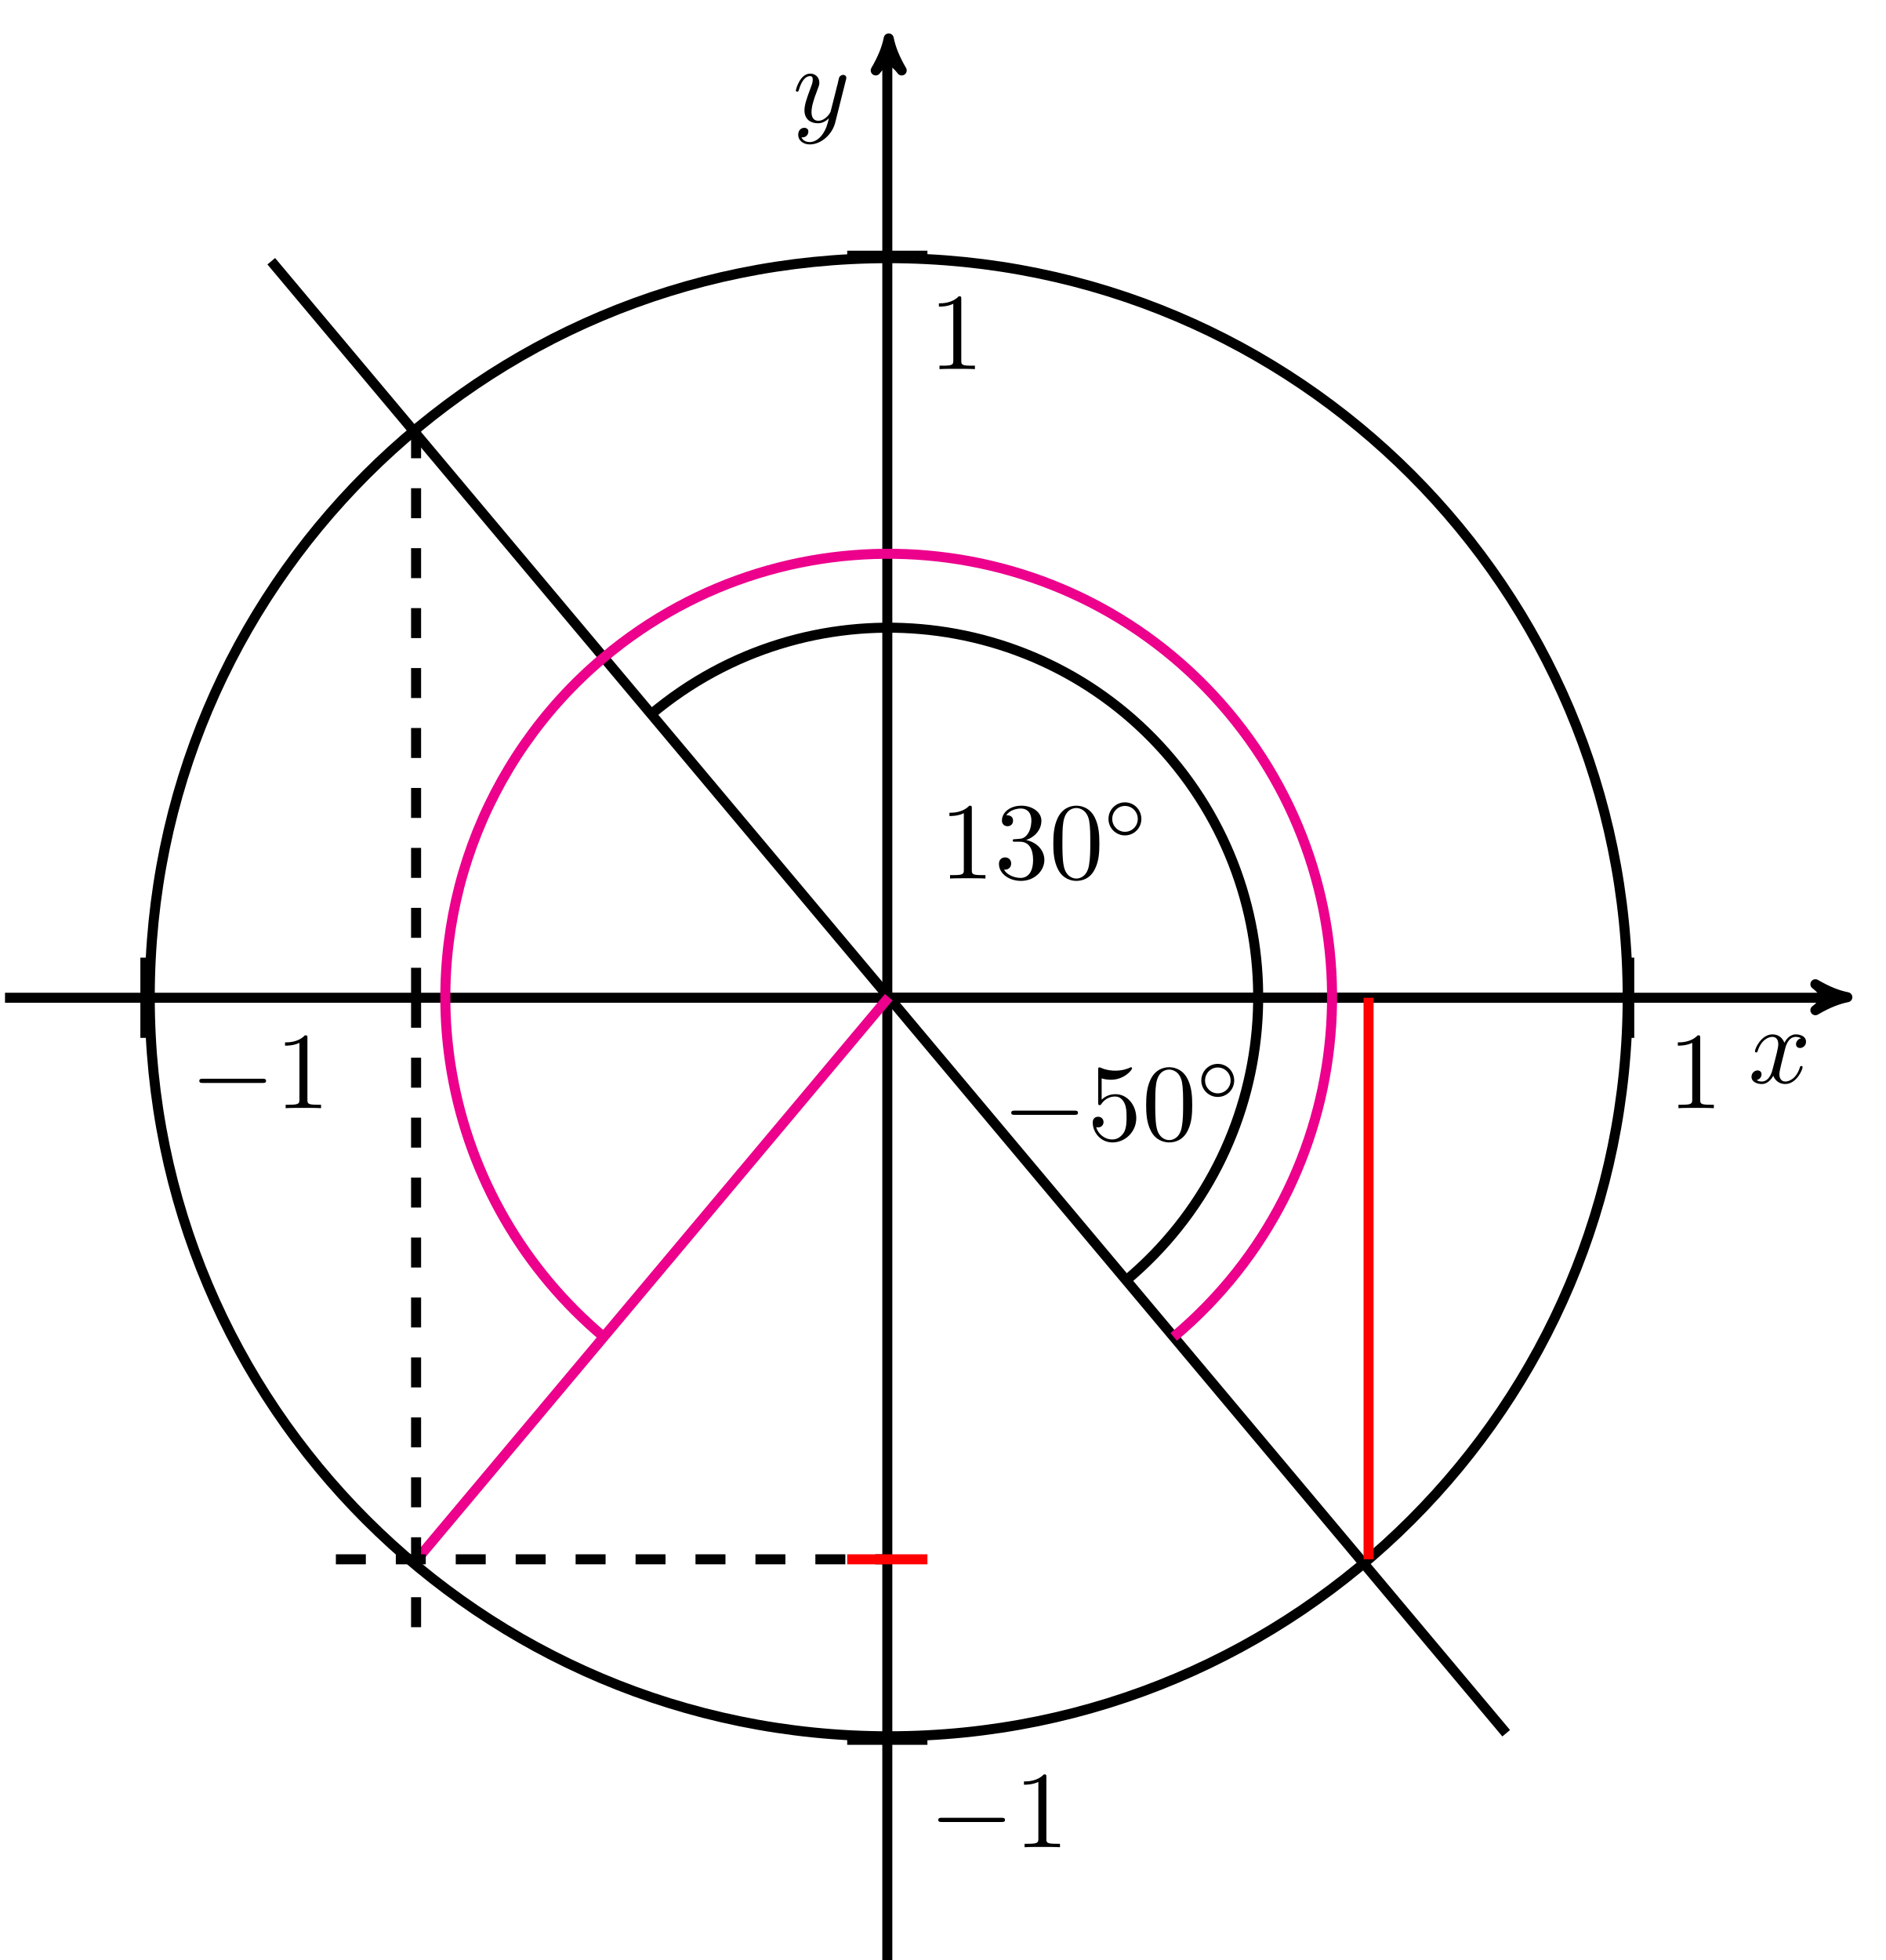
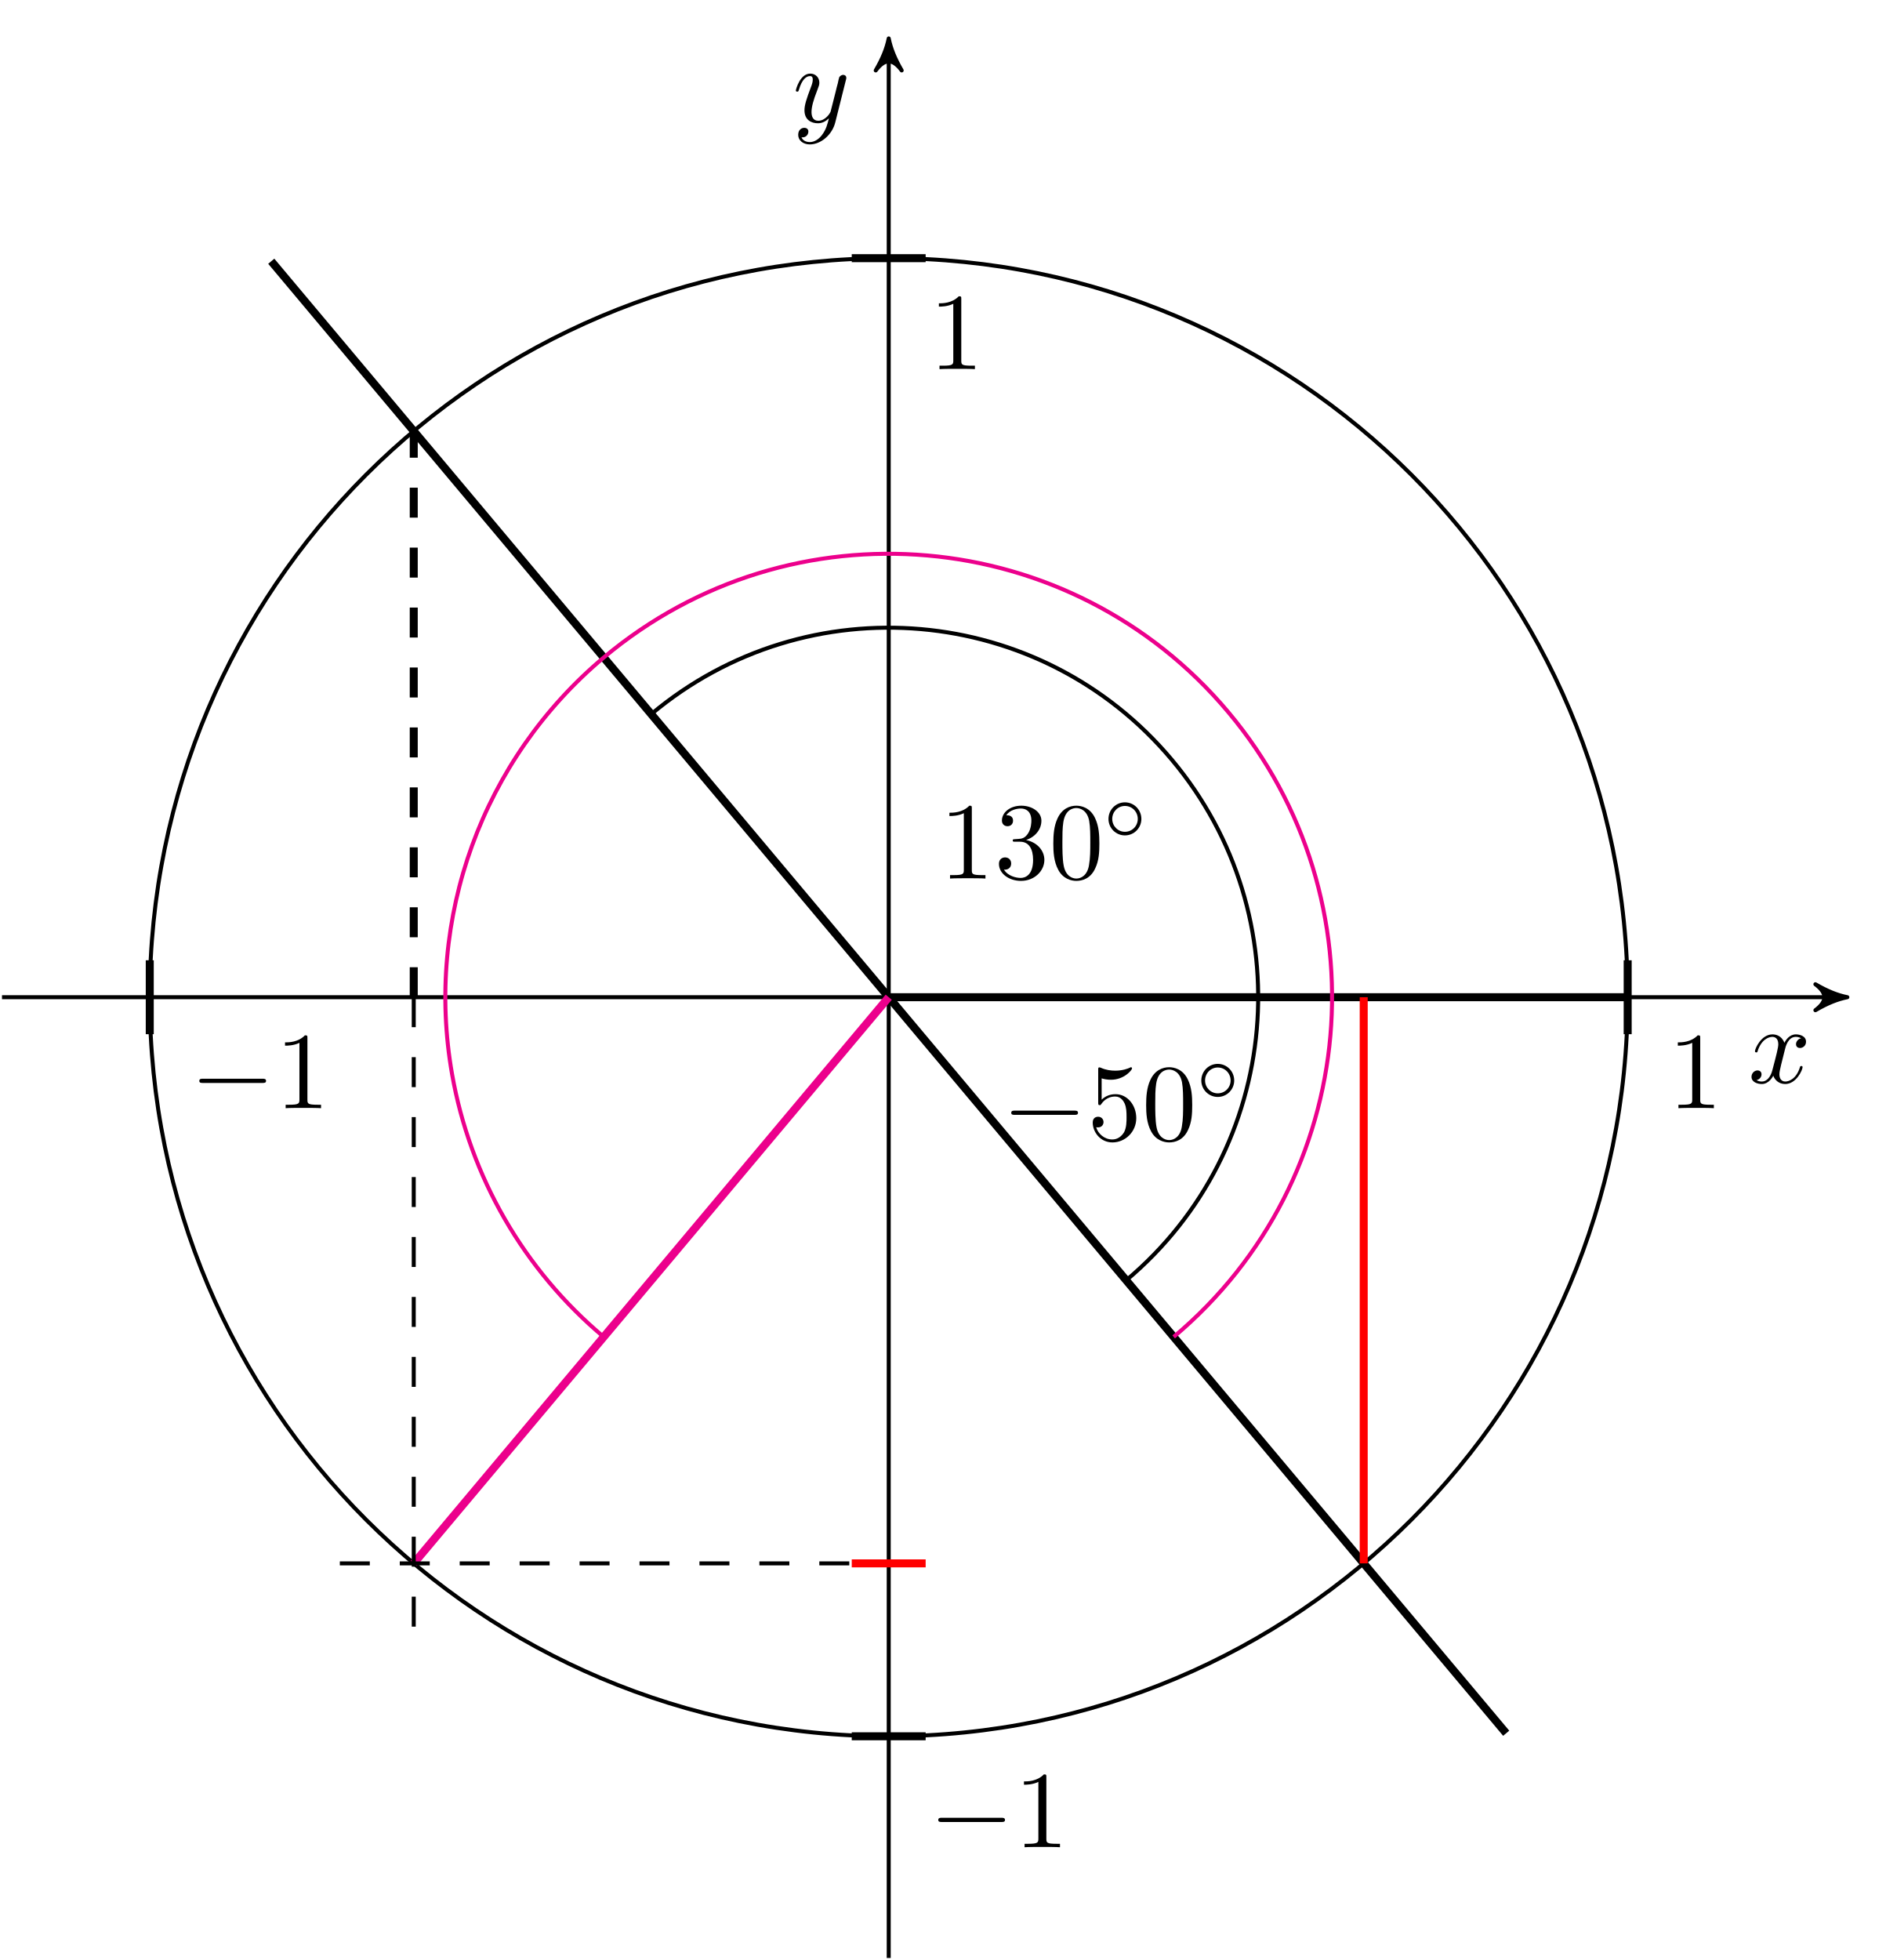
<svg xmlns="http://www.w3.org/2000/svg" xmlns:xlink="http://www.w3.org/1999/xlink" width="188.088pt" height="195.458pt" viewBox="0 0 188.088 195.458" version="1.1">
  <defs>
    <g>
      <symbol overflow="visible" id="glyph0-0">
        <path style="stroke:none;" d="" />
      </symbol>
      <symbol overflow="visible" id="glyph0-1">
-         <path style="stroke:none;" d="M 3.641 -3.297 C 3.703 -3.578 3.953 -4.578 4.719 -4.578 C 4.781 -4.578 5.031 -4.578 5.266 -4.438 C 4.969 -4.391 4.75 -4.109 4.75 -3.844 C 4.75 -3.672 4.859 -3.469 5.156 -3.469 C 5.406 -3.469 5.75 -3.672 5.75 -4.094 C 5.75 -4.672 5.109 -4.828 4.734 -4.828 C 4.094 -4.828 3.719 -4.25 3.594 -3.984 C 3.312 -4.719 2.719 -4.828 2.406 -4.828 C 1.281 -4.828 0.656 -3.406 0.656 -3.141 C 0.656 -3.031 0.766 -3.031 0.781 -3.031 C 0.875 -3.031 0.906 -3.047 0.922 -3.156 C 1.297 -4.312 2.016 -4.578 2.391 -4.578 C 2.594 -4.578 2.984 -4.484 2.984 -3.844 C 2.984 -3.516 2.797 -2.781 2.391 -1.25 C 2.219 -0.578 1.828 -0.125 1.359 -0.125 C 1.281 -0.125 1.031 -0.125 0.812 -0.266 C 1.078 -0.312 1.312 -0.547 1.312 -0.844 C 1.312 -1.141 1.078 -1.234 0.922 -1.234 C 0.594 -1.234 0.312 -0.953 0.312 -0.594 C 0.312 -0.094 0.859 0.125 1.344 0.125 C 2.062 0.125 2.453 -0.641 2.484 -0.703 C 2.625 -0.312 3.016 0.125 3.672 0.125 C 4.781 0.125 5.406 -1.281 5.406 -1.562 C 5.406 -1.672 5.312 -1.672 5.281 -1.672 C 5.188 -1.672 5.156 -1.625 5.141 -1.547 C 4.781 -0.375 4.031 -0.125 3.688 -0.125 C 3.266 -0.125 3.094 -0.469 3.094 -0.844 C 3.094 -1.078 3.156 -1.312 3.266 -1.797 Z " />
+         <path style="stroke:none;" d="M 3.641 -3.297 C 3.703 -3.578 3.953 -4.578 4.719 -4.578 C 4.781 -4.578 5.031 -4.578 5.266 -4.438 C 4.969 -4.391 4.75 -4.109 4.75 -3.844 C 4.75 -3.672 4.859 -3.469 5.156 -3.469 C 5.406 -3.469 5.75 -3.672 5.75 -4.094 C 5.75 -4.672 5.109 -4.828 4.734 -4.828 C 4.094 -4.828 3.719 -4.25 3.594 -3.984 C 3.312 -4.719 2.719 -4.828 2.406 -4.828 C 1.281 -4.828 0.656 -3.406 0.656 -3.141 C 0.656 -3.031 0.766 -3.031 0.781 -3.031 C 0.875 -3.031 0.906 -3.047 0.922 -3.156 C 1.297 -4.312 2.016 -4.578 2.391 -4.578 C 2.594 -4.578 2.984 -4.484 2.984 -3.844 C 2.984 -3.516 2.797 -2.781 2.391 -1.25 C 2.219 -0.578 1.828 -0.125 1.359 -0.125 C 1.281 -0.125 1.031 -0.125 0.812 -0.266 C 1.078 -0.312 1.312 -0.547 1.312 -0.844 C 1.312 -1.141 1.078 -1.234 0.922 -1.234 C 0.594 -1.234 0.312 -0.953 0.312 -0.594 C 0.312 -0.094 0.859 0.125 1.344 0.125 C 2.062 0.125 2.453 -0.641 2.484 -0.703 C 2.625 -0.312 3.016 0.125 3.672 0.125 C 4.781 0.125 5.406 -1.281 5.406 -1.562 C 5.406 -1.672 5.312 -1.672 5.281 -1.672 C 5.188 -1.672 5.156 -1.625 5.141 -1.547 C 4.781 -0.375 4.031 -0.125 3.688 -0.125 C 3.266 -0.125 3.094 -0.469 3.094 -0.844 C 3.094 -1.078 3.156 -1.312 3.266 -1.797 Z M 3.641 -3.297 " />
      </symbol>
      <symbol overflow="visible" id="glyph0-2">
-         <path style="stroke:none;" d="M 5.297 -4.156 C 5.344 -4.312 5.344 -4.328 5.344 -4.406 C 5.344 -4.609 5.188 -4.703 5.031 -4.703 C 4.922 -4.703 4.75 -4.641 4.641 -4.469 C 4.625 -4.422 4.531 -4.078 4.5 -3.875 C 4.422 -3.594 4.344 -3.297 4.281 -3.016 L 3.781 -1.047 C 3.734 -0.891 3.266 -0.125 2.547 -0.125 C 2 -0.125 1.875 -0.594 1.875 -1 C 1.875 -1.5 2.062 -2.188 2.438 -3.141 C 2.609 -3.594 2.656 -3.703 2.656 -3.922 C 2.656 -4.422 2.297 -4.828 1.75 -4.828 C 0.719 -4.828 0.312 -3.234 0.312 -3.141 C 0.312 -3.031 0.422 -3.031 0.453 -3.031 C 0.562 -3.031 0.562 -3.047 0.625 -3.234 C 0.922 -4.25 1.359 -4.578 1.719 -4.578 C 1.812 -4.578 2 -4.578 2 -4.234 C 2 -3.953 1.891 -3.672 1.812 -3.469 C 1.375 -2.312 1.172 -1.688 1.172 -1.172 C 1.172 -0.203 1.859 0.125 2.516 0.125 C 2.938 0.125 3.297 -0.062 3.609 -0.375 C 3.469 0.203 3.344 0.734 2.906 1.312 C 2.625 1.672 2.203 2 1.703 2 C 1.547 2 1.062 1.969 0.875 1.531 C 1.047 1.531 1.188 1.531 1.344 1.406 C 1.453 1.312 1.562 1.172 1.562 0.953 C 1.562 0.625 1.266 0.578 1.156 0.578 C 0.906 0.578 0.547 0.75 0.547 1.281 C 0.547 1.828 1.031 2.234 1.703 2.234 C 2.828 2.234 3.953 1.25 4.25 0.016 Z " />
+         <path style="stroke:none;" d="M 5.297 -4.156 C 5.344 -4.312 5.344 -4.328 5.344 -4.406 C 5.344 -4.609 5.188 -4.703 5.031 -4.703 C 4.922 -4.703 4.75 -4.641 4.641 -4.469 C 4.625 -4.422 4.531 -4.078 4.5 -3.875 C 4.422 -3.594 4.344 -3.297 4.281 -3.016 L 3.781 -1.047 C 3.734 -0.891 3.266 -0.125 2.547 -0.125 C 2 -0.125 1.875 -0.594 1.875 -1 C 1.875 -1.5 2.062 -2.188 2.438 -3.141 C 2.609 -3.594 2.656 -3.703 2.656 -3.922 C 2.656 -4.422 2.297 -4.828 1.75 -4.828 C 0.719 -4.828 0.312 -3.234 0.312 -3.141 C 0.312 -3.031 0.422 -3.031 0.453 -3.031 C 0.562 -3.031 0.562 -3.047 0.625 -3.234 C 0.922 -4.25 1.359 -4.578 1.719 -4.578 C 1.812 -4.578 2 -4.578 2 -4.234 C 2 -3.953 1.891 -3.672 1.812 -3.469 C 1.375 -2.312 1.172 -1.688 1.172 -1.172 C 1.172 -0.203 1.859 0.125 2.516 0.125 C 2.938 0.125 3.297 -0.062 3.609 -0.375 C 3.469 0.203 3.344 0.734 2.906 1.312 C 2.625 1.672 2.203 2 1.703 2 C 1.547 2 1.062 1.969 0.875 1.531 C 1.047 1.531 1.188 1.531 1.344 1.406 C 1.453 1.312 1.562 1.172 1.562 0.953 C 1.562 0.625 1.266 0.578 1.156 0.578 C 0.906 0.578 0.547 0.75 0.547 1.281 C 0.547 1.828 1.031 2.234 1.703 2.234 C 2.828 2.234 3.953 1.25 4.25 0.016 Z M 5.297 -4.156 " />
      </symbol>
      <symbol overflow="visible" id="glyph1-0">
        <path style="stroke:none;" d="" />
      </symbol>
      <symbol overflow="visible" id="glyph1-1">
-         <path style="stroke:none;" d="M 7.188 -2.516 C 7.375 -2.516 7.562 -2.516 7.562 -2.719 C 7.562 -2.938 7.375 -2.938 7.188 -2.938 L 1.281 -2.938 C 1.094 -2.938 0.906 -2.938 0.906 -2.719 C 0.906 -2.516 1.094 -2.516 1.281 -2.516 Z " />
+         <path style="stroke:none;" d="M 7.188 -2.516 C 7.375 -2.516 7.562 -2.516 7.562 -2.719 C 7.562 -2.938 7.375 -2.938 7.188 -2.938 L 1.281 -2.938 C 1.094 -2.938 0.906 -2.938 0.906 -2.719 C 0.906 -2.516 1.094 -2.516 1.281 -2.516 Z M 7.188 -2.516 " />
      </symbol>
      <symbol overflow="visible" id="glyph2-0">
        <path style="stroke:none;" d="" />
      </symbol>
      <symbol overflow="visible" id="glyph2-1">
-         <path style="stroke:none;" d="M 3.203 -6.984 C 3.203 -7.234 3.203 -7.266 2.953 -7.266 C 2.281 -6.562 1.312 -6.562 0.969 -6.562 L 0.969 -6.234 C 1.188 -6.234 1.828 -6.234 2.406 -6.516 L 2.406 -0.859 C 2.406 -0.469 2.359 -0.344 1.391 -0.344 L 1.031 -0.344 L 1.031 0 C 1.422 -0.031 2.359 -0.031 2.797 -0.031 C 3.234 -0.031 4.188 -0.031 4.562 0 L 4.562 -0.344 L 4.219 -0.344 C 3.234 -0.344 3.203 -0.453 3.203 -0.859 Z " />
+         <path style="stroke:none;" d="M 3.203 -6.984 C 3.203 -7.234 3.203 -7.266 2.953 -7.266 C 2.281 -6.562 1.312 -6.562 0.969 -6.562 L 0.969 -6.234 C 1.188 -6.234 1.828 -6.234 2.406 -6.516 L 2.406 -0.859 C 2.406 -0.469 2.359 -0.344 1.391 -0.344 L 1.031 -0.344 L 1.031 0 C 1.422 -0.031 2.359 -0.031 2.797 -0.031 C 3.234 -0.031 4.188 -0.031 4.562 0 L 4.562 -0.344 L 4.219 -0.344 C 3.234 -0.344 3.203 -0.453 3.203 -0.859 Z M 3.203 -6.984 " />
      </symbol>
      <symbol overflow="visible" id="glyph2-2">
-         <path style="stroke:none;" d="M 4.891 -2.188 C 4.891 -3.484 4 -4.578 2.828 -4.578 C 2.297 -4.578 1.828 -4.406 1.438 -4.031 L 1.438 -6.156 C 1.656 -6.078 2.016 -6.016 2.359 -6.016 C 3.703 -6.016 4.469 -7 4.469 -7.141 C 4.469 -7.203 4.438 -7.266 4.359 -7.266 C 4.359 -7.266 4.328 -7.266 4.281 -7.234 C 4.062 -7.125 3.516 -6.922 2.797 -6.922 C 2.359 -6.922 1.859 -6.984 1.344 -7.219 C 1.25 -7.25 1.234 -7.25 1.203 -7.25 C 1.094 -7.25 1.094 -7.172 1.094 -6.984 L 1.094 -3.766 C 1.094 -3.562 1.094 -3.484 1.25 -3.484 C 1.328 -3.484 1.359 -3.516 1.391 -3.578 C 1.516 -3.75 1.922 -4.344 2.797 -4.344 C 3.375 -4.344 3.641 -3.844 3.734 -3.641 C 3.906 -3.234 3.922 -2.812 3.922 -2.266 C 3.922 -1.891 3.922 -1.234 3.672 -0.781 C 3.406 -0.344 3 -0.062 2.5 -0.062 C 1.703 -0.062 1.078 -0.641 0.891 -1.281 C 0.922 -1.281 0.953 -1.266 1.078 -1.266 C 1.438 -1.266 1.625 -1.531 1.625 -1.797 C 1.625 -2.062 1.438 -2.328 1.078 -2.328 C 0.922 -2.328 0.547 -2.25 0.547 -1.75 C 0.547 -0.812 1.297 0.234 2.516 0.234 C 3.781 0.234 4.891 -0.812 4.891 -2.188 Z " />
+         <path style="stroke:none;" d="M 4.891 -2.188 C 4.891 -3.484 4 -4.578 2.828 -4.578 C 2.297 -4.578 1.828 -4.406 1.438 -4.031 L 1.438 -6.156 C 1.656 -6.078 2.016 -6.016 2.359 -6.016 C 3.703 -6.016 4.469 -7 4.469 -7.141 C 4.469 -7.203 4.438 -7.266 4.359 -7.266 C 4.359 -7.266 4.328 -7.266 4.281 -7.234 C 4.062 -7.125 3.516 -6.922 2.797 -6.922 C 2.359 -6.922 1.859 -6.984 1.344 -7.219 C 1.25 -7.25 1.234 -7.25 1.203 -7.25 C 1.094 -7.25 1.094 -7.172 1.094 -6.984 L 1.094 -3.766 C 1.094 -3.562 1.094 -3.484 1.25 -3.484 C 1.328 -3.484 1.359 -3.516 1.391 -3.578 C 1.516 -3.75 1.922 -4.344 2.797 -4.344 C 3.375 -4.344 3.641 -3.844 3.734 -3.641 C 3.906 -3.234 3.922 -2.812 3.922 -2.266 C 3.922 -1.891 3.922 -1.234 3.672 -0.781 C 3.406 -0.344 3 -0.062 2.5 -0.062 C 1.703 -0.062 1.078 -0.641 0.891 -1.281 C 0.922 -1.281 0.953 -1.266 1.078 -1.266 C 1.438 -1.266 1.625 -1.531 1.625 -1.797 C 1.625 -2.062 1.438 -2.328 1.078 -2.328 C 0.922 -2.328 0.547 -2.25 0.547 -1.75 C 0.547 -0.812 1.297 0.234 2.516 0.234 C 3.781 0.234 4.891 -0.812 4.891 -2.188 Z M 4.891 -2.188 " />
      </symbol>
      <symbol overflow="visible" id="glyph2-3">
-         <path style="stroke:none;" d="M 5.016 -3.484 C 5.016 -4.359 4.969 -5.234 4.578 -6.047 C 4.078 -7.094 3.188 -7.266 2.719 -7.266 C 2.078 -7.266 1.281 -6.984 0.828 -5.969 C 0.484 -5.219 0.422 -4.359 0.422 -3.484 C 0.422 -2.672 0.469 -1.688 0.922 -0.859 C 1.391 0.016 2.188 0.234 2.719 0.234 C 3.297 0.234 4.141 0.016 4.609 -1.031 C 4.969 -1.781 5.016 -2.625 5.016 -3.484 Z M 2.719 0 C 2.297 0 1.641 -0.266 1.453 -1.312 C 1.328 -1.969 1.328 -2.984 1.328 -3.625 C 1.328 -4.312 1.328 -5.031 1.422 -5.625 C 1.625 -6.922 2.438 -7.031 2.719 -7.031 C 3.078 -7.031 3.797 -6.828 4 -5.75 C 4.109 -5.141 4.109 -4.312 4.109 -3.625 C 4.109 -2.797 4.109 -2.062 3.984 -1.359 C 3.828 -0.328 3.203 0 2.719 0 Z " />
+         <path style="stroke:none;" d="M 5.016 -3.484 C 5.016 -4.359 4.969 -5.234 4.578 -6.047 C 4.078 -7.094 3.188 -7.266 2.719 -7.266 C 2.078 -7.266 1.281 -6.984 0.828 -5.969 C 0.484 -5.219 0.422 -4.359 0.422 -3.484 C 0.422 -2.672 0.469 -1.688 0.922 -0.859 C 1.391 0.016 2.188 0.234 2.719 0.234 C 3.297 0.234 4.141 0.016 4.609 -1.031 C 4.969 -1.781 5.016 -2.625 5.016 -3.484 Z M 2.719 0 C 2.297 0 1.641 -0.266 1.453 -1.312 C 1.328 -1.969 1.328 -2.984 1.328 -3.625 C 1.328 -4.312 1.328 -5.031 1.422 -5.625 C 1.625 -6.922 2.438 -7.031 2.719 -7.031 C 3.078 -7.031 3.797 -6.828 4 -5.75 C 4.109 -5.141 4.109 -4.312 4.109 -3.625 C 4.109 -2.797 4.109 -2.062 3.984 -1.359 C 3.828 -0.328 3.203 0 2.719 0 Z M 2.719 0 " />
      </symbol>
      <symbol overflow="visible" id="glyph2-4">
-         <path style="stroke:none;" d="M 3.156 -3.844 C 4.062 -4.141 4.688 -4.891 4.688 -5.766 C 4.688 -6.656 3.734 -7.266 2.688 -7.266 C 1.578 -7.266 0.75 -6.609 0.75 -5.781 C 0.75 -5.422 1 -5.219 1.312 -5.219 C 1.641 -5.219 1.859 -5.453 1.859 -5.766 C 1.859 -6.312 1.359 -6.312 1.188 -6.312 C 1.531 -6.844 2.25 -6.984 2.641 -6.984 C 3.094 -6.984 3.688 -6.75 3.688 -5.766 C 3.688 -5.641 3.672 -5 3.375 -4.531 C 3.047 -4 2.688 -3.969 2.406 -3.953 C 2.328 -3.953 2.062 -3.922 1.984 -3.922 C 1.891 -3.922 1.828 -3.906 1.828 -3.797 C 1.828 -3.672 1.891 -3.672 2.078 -3.672 L 2.562 -3.672 C 3.453 -3.672 3.859 -2.938 3.859 -1.859 C 3.859 -0.375 3.109 -0.062 2.625 -0.062 C 2.156 -0.062 1.344 -0.25 0.953 -0.891 C 1.344 -0.844 1.672 -1.078 1.672 -1.5 C 1.672 -1.891 1.391 -2.109 1.062 -2.109 C 0.812 -2.109 0.453 -1.953 0.453 -1.469 C 0.453 -0.484 1.469 0.234 2.656 0.234 C 3.984 0.234 4.984 -0.75 4.984 -1.859 C 4.984 -2.766 4.297 -3.609 3.156 -3.844 Z " />
+         <path style="stroke:none;" d="M 3.156 -3.844 C 4.062 -4.141 4.688 -4.891 4.688 -5.766 C 4.688 -6.656 3.734 -7.266 2.688 -7.266 C 1.578 -7.266 0.75 -6.609 0.75 -5.781 C 0.75 -5.422 1 -5.219 1.312 -5.219 C 1.641 -5.219 1.859 -5.453 1.859 -5.766 C 1.859 -6.312 1.359 -6.312 1.188 -6.312 C 1.531 -6.844 2.25 -6.984 2.641 -6.984 C 3.094 -6.984 3.688 -6.75 3.688 -5.766 C 3.688 -5.641 3.672 -5 3.375 -4.531 C 3.047 -4 2.688 -3.969 2.406 -3.953 C 2.328 -3.953 2.062 -3.922 1.984 -3.922 C 1.891 -3.922 1.828 -3.906 1.828 -3.797 C 1.828 -3.672 1.891 -3.672 2.078 -3.672 L 2.562 -3.672 C 3.453 -3.672 3.859 -2.938 3.859 -1.859 C 3.859 -0.375 3.109 -0.062 2.625 -0.062 C 2.156 -0.062 1.344 -0.25 0.953 -0.891 C 1.344 -0.844 1.672 -1.078 1.672 -1.5 C 1.672 -1.891 1.391 -2.109 1.062 -2.109 C 0.812 -2.109 0.453 -1.953 0.453 -1.469 C 0.453 -0.484 1.469 0.234 2.656 0.234 C 3.984 0.234 4.984 -0.75 4.984 -1.859 C 4.984 -2.766 4.297 -3.609 3.156 -3.844 Z M 3.156 -3.844 " />
      </symbol>
      <symbol overflow="visible" id="glyph3-0">
        <path style="stroke:none;" d="" />
      </symbol>
      <symbol overflow="visible" id="glyph3-1">
-         <path style="stroke:none;" d="M 3.75 -1.984 C 3.75 -2.906 3.016 -3.641 2.109 -3.641 C 1.203 -3.641 0.469 -2.906 0.469 -1.984 C 0.469 -1.078 1.203 -0.344 2.109 -0.344 C 3.016 -0.344 3.75 -1.078 3.75 -1.984 Z M 2.109 -0.703 C 1.406 -0.703 0.844 -1.281 0.844 -1.984 C 0.844 -2.703 1.406 -3.281 2.109 -3.281 C 2.828 -3.281 3.391 -2.703 3.391 -1.984 C 3.391 -1.281 2.828 -0.703 2.109 -0.703 Z " />
+         <path style="stroke:none;" d="M 3.75 -1.984 C 3.75 -2.906 3.016 -3.641 2.109 -3.641 C 1.203 -3.641 0.469 -2.906 0.469 -1.984 C 0.469 -1.078 1.203 -0.344 2.109 -0.344 C 3.016 -0.344 3.75 -1.078 3.75 -1.984 Z M 2.109 -0.703 C 1.406 -0.703 0.844 -1.281 0.844 -1.984 C 0.844 -2.703 1.406 -3.281 2.109 -3.281 C 2.828 -3.281 3.391 -2.703 3.391 -1.984 C 3.391 -1.281 2.828 -0.703 2.109 -0.703 Z M 2.109 -0.703 " />
      </symbol>
    </g>
+     <clipPath id="clip1">
+       <path d="M 88 4 L 89 4 L 89 195.457 L 88 195.457 Z M 88 4 " />
+     </clipPath>
  </defs>
  <g id="surface1">
-     <path style="fill:none;stroke-width:1;stroke-linecap:butt;stroke-linejoin:miter;stroke:rgb(0%,0%,0%);stroke-opacity:1;stroke-miterlimit:10;" d="M 73.704 0.002 C 73.704 40.705 40.704 73.701 0.001 73.701 C -40.706 73.701 -73.703 40.705 -73.703 0.002 C -73.703 -40.705 -40.706 -73.701 0.001 -73.701 C 40.704 -73.701 73.704 -40.705 73.704 0.002 Z " transform="matrix(1,0,0,-1,88.64,99.447)" />
-     <path style="fill:none;stroke-width:1;stroke-linecap:butt;stroke-linejoin:miter;stroke:rgb(0%,0%,0%);stroke-opacity:1;stroke-miterlimit:10;" d="M -88.14 -0.053 L 94.86 -0.053 " transform="matrix(1,0,0,-1,88.64,99.447)" />
-     <path style="fill-rule:nonzero;fill:rgb(0%,0%,0%);fill-opacity:1;stroke-width:1;stroke-linecap:butt;stroke-linejoin:round;stroke:rgb(0%,0%,0%);stroke-opacity:1;stroke-miterlimit:10;" d="M 0.797 0.002 C -0.199 0.201 -1.195 0.599 -2.39 1.295 C -1.195 0.4 -1.195 -0.397 -2.39 -1.295 C -1.195 -0.596 -0.199 -0.198 0.797 0.002 Z " transform="matrix(1,0,0,-1,183.4564,99.447)" />
-     <path style="fill:none;stroke-width:1;stroke-linecap:butt;stroke-linejoin:miter;stroke:rgb(0%,0%,0%);stroke-opacity:1;stroke-miterlimit:10;" d="M -0.14 -96.053 L -0.14 94.947 " transform="matrix(1,0,0,-1,88.64,99.447)" />
-     <path style="fill-rule:nonzero;fill:rgb(0%,0%,0%);fill-opacity:1;stroke-width:1;stroke-linecap:butt;stroke-linejoin:round;stroke:rgb(0%,0%,0%);stroke-opacity:1;stroke-miterlimit:10;" d="M 0.799 -0.001 C -0.198 0.199 -1.194 0.597 -2.393 1.296 C -1.194 0.398 -1.194 -0.399 -2.393 -1.294 C -1.194 -0.598 -0.198 -0.2 0.799 -0.001 Z " transform="matrix(0,-1,-1,0,88.64,4.63058)" />
+     <path style="fill:none;stroke-width:0.399;stroke-linecap:butt;stroke-linejoin:miter;stroke:rgb(0%,0%,0%);stroke-opacity:1;stroke-miterlimit:10;" d="M 73.704 0.002 C 73.704 40.705 40.704 73.701 0.001 73.701 C -40.706 73.701 -73.703 40.705 -73.703 0.002 C -73.703 -40.705 -40.706 -73.701 0.001 -73.701 C 40.704 -73.701 73.704 -40.705 73.704 0.002 Z M 73.704 0.002 " transform="matrix(1,0,0,-1,88.64,99.447)" />
+     <path style="fill:none;stroke-width:0.399;stroke-linecap:butt;stroke-linejoin:miter;stroke:rgb(0%,0%,0%);stroke-opacity:1;stroke-miterlimit:10;" d="M -88.441 0.002 L 94.817 0.002 " transform="matrix(1,0,0,-1,88.64,99.447)" />
+     <path style="fill-rule:nonzero;fill:rgb(0%,0%,0%);fill-opacity:1;stroke-width:0.399;stroke-linecap:butt;stroke-linejoin:round;stroke:rgb(0%,0%,0%);stroke-opacity:1;stroke-miterlimit:10;" d="M 0.797 0.002 C -0.199 0.201 -1.195 0.599 -2.39 1.295 C -1.195 0.4 -1.195 -0.397 -2.39 -1.295 C -1.195 -0.596 -0.199 -0.198 0.797 0.002 Z M 0.797 0.002 " transform="matrix(1,0,0,-1,183.4564,99.447)" />
+     <g clip-path="url(#clip1)" clip-rule="nonzero">
+       <path style="fill:none;stroke-width:0.399;stroke-linecap:butt;stroke-linejoin:miter;stroke:rgb(0%,0%,0%);stroke-opacity:1;stroke-miterlimit:10;" d="M 0.001 -95.811 L 0.001 94.818 " transform="matrix(1,0,0,-1,88.64,99.447)" />
+     </g>
+     <path style="fill-rule:nonzero;fill:rgb(0%,0%,0%);fill-opacity:1;stroke-width:0.399;stroke-linecap:butt;stroke-linejoin:round;stroke:rgb(0%,0%,0%);stroke-opacity:1;stroke-miterlimit:10;" d="M 0.799 -0.001 C -0.198 0.199 -1.194 0.597 -2.393 1.296 C -1.194 0.398 -1.194 -0.399 -2.393 -1.294 C -1.194 -0.598 -0.198 -0.2 0.799 -0.001 Z M 0.799 -0.001 " transform="matrix(0,-1,-1,0,88.64,4.63058)" />
    <g style="fill:rgb(0%,0%,0%);fill-opacity:1;">
      <use xlink:href="#glyph0-1" x="174.382" y="107.979" />
    </g>
    <g style="fill:rgb(0%,0%,0%);fill-opacity:1;">
      <use xlink:href="#glyph0-2" x="79.065" y="12.168" />
    </g>
-     <path style="fill:none;stroke-width:1;stroke-linecap:butt;stroke-linejoin:miter;stroke:rgb(0%,0%,0%);stroke-opacity:1;stroke-miterlimit:10;" d="M -74.14 -4.053 L -74.14 3.947 " transform="matrix(1,0,0,-1,88.64,99.447)" />
+     <path style="fill:none;stroke-width:0.797;stroke-linecap:butt;stroke-linejoin:miter;stroke:rgb(0%,0%,0%);stroke-opacity:1;stroke-miterlimit:10;" d="M -73.703 -3.686 L -73.703 3.685 " transform="matrix(1,0,0,-1,88.64,99.447)" />
    <g style="fill:rgb(0%,0%,0%);fill-opacity:1;">
      <use xlink:href="#glyph1-1" x="18.974" y="110.512" />
    </g>
    <g style="fill:rgb(0%,0%,0%);fill-opacity:1;">
      <use xlink:href="#glyph2-1" x="27.459" y="110.512" />
    </g>
-     <path style="fill:none;stroke-width:1;stroke-linecap:butt;stroke-linejoin:miter;stroke:rgb(0%,0%,0%);stroke-opacity:1;stroke-miterlimit:10;" d="M 73.86 -4.053 L 73.86 3.947 " transform="matrix(1,0,0,-1,88.64,99.447)" />
+     <path style="fill:none;stroke-width:0.797;stroke-linecap:butt;stroke-linejoin:miter;stroke:rgb(0%,0%,0%);stroke-opacity:1;stroke-miterlimit:10;" d="M 73.704 -3.686 L 73.704 3.685 " transform="matrix(1,0,0,-1,88.64,99.447)" />
    <g style="fill:rgb(0%,0%,0%);fill-opacity:1;">
      <use xlink:href="#glyph2-1" x="166.376" y="110.512" />
    </g>
-     <path style="fill:none;stroke-width:1;stroke-linecap:butt;stroke-linejoin:miter;stroke:rgb(0%,0%,0%);stroke-opacity:1;stroke-miterlimit:10;" d="M 3.86 -74.053 L -4.14 -74.053 " transform="matrix(1,0,0,-1,88.64,99.447)" />
+     <path style="fill:none;stroke-width:0.797;stroke-linecap:butt;stroke-linejoin:miter;stroke:rgb(0%,0%,0%);stroke-opacity:1;stroke-miterlimit:10;" d="M 3.684 -73.701 L -3.687 -73.701 " transform="matrix(1,0,0,-1,88.64,99.447)" />
    <g style="fill:rgb(0%,0%,0%);fill-opacity:1;">
      <use xlink:href="#glyph1-1" x="92.675" y="184.213" />
    </g>
    <g style="fill:rgb(0%,0%,0%);fill-opacity:1;">
      <use xlink:href="#glyph2-1" x="101.16" y="184.213" />
    </g>
-     <path style="fill:none;stroke-width:1;stroke-linecap:butt;stroke-linejoin:miter;stroke:rgb(0%,0%,0%);stroke-opacity:1;stroke-miterlimit:10;" d="M 3.86 73.947 L -4.14 73.947 " transform="matrix(1,0,0,-1,88.64,99.447)" />
+     <path style="fill:none;stroke-width:0.797;stroke-linecap:butt;stroke-linejoin:miter;stroke:rgb(0%,0%,0%);stroke-opacity:1;stroke-miterlimit:10;" d="M 3.684 73.701 L -3.687 73.701 " transform="matrix(1,0,0,-1,88.64,99.447)" />
    <g style="fill:rgb(0%,0%,0%);fill-opacity:1;">
      <use xlink:href="#glyph2-1" x="92.675" y="36.811" />
    </g>
-     <path style="fill:none;stroke-width:1;stroke-linecap:butt;stroke-linejoin:miter;stroke:rgb(0%,0%,0%);stroke-opacity:1;stroke-miterlimit:10;" d="M 0.001 0.002 L 61.587 -73.397 " transform="matrix(1,0,0,-1,88.64,99.447)" />
-     <path style="fill:none;stroke-width:1;stroke-linecap:butt;stroke-linejoin:miter;stroke:rgb(0%,0%,0%);stroke-opacity:1;stroke-miterlimit:10;" d="M -0.14 -0.053 L 73.86 -0.053 " transform="matrix(1,0,0,-1,88.64,99.447)" />
-     <path style="fill:none;stroke-width:1;stroke-linecap:butt;stroke-linejoin:miter;stroke:rgb(0%,0%,0%);stroke-opacity:1;stroke-miterlimit:10;" d="M 0.001 0.002 L -61.585 73.396 " transform="matrix(1,0,0,-1,88.64,99.447)" />
-     <path style="fill:none;stroke-width:1;stroke-linecap:butt;stroke-linejoin:miter;stroke:rgb(0%,0%,0%);stroke-opacity:1;stroke-miterlimit:10;" d="M 23.688 -28.229 C 39.278 -15.147 41.309 8.099 28.231 23.689 C 15.149 39.279 -8.097 41.31 -23.687 28.228 " transform="matrix(1,0,0,-1,88.64,99.447)" />
+     <path style="fill:none;stroke-width:0.797;stroke-linecap:butt;stroke-linejoin:miter;stroke:rgb(0%,0%,0%);stroke-opacity:1;stroke-miterlimit:10;" d="M 0.001 0.002 L 61.587 -73.397 " transform="matrix(1,0,0,-1,88.64,99.447)" />
+     <path style="fill:none;stroke-width:0.797;stroke-linecap:butt;stroke-linejoin:miter;stroke:rgb(0%,0%,0%);stroke-opacity:1;stroke-miterlimit:10;" d="M 0.001 0.002 L 73.704 0.002 " transform="matrix(1,0,0,-1,88.64,99.447)" />
+     <path style="fill:none;stroke-width:0.797;stroke-linecap:butt;stroke-linejoin:miter;stroke:rgb(0%,0%,0%);stroke-opacity:1;stroke-miterlimit:10;" d="M 0.001 0.002 L -61.585 73.396 " transform="matrix(1,0,0,-1,88.64,99.447)" />
+     <path style="fill:none;stroke-width:0.399;stroke-linecap:butt;stroke-linejoin:miter;stroke:rgb(0%,0%,0%);stroke-opacity:1;stroke-miterlimit:10;" d="M 23.688 -28.229 C 39.278 -15.147 41.309 8.099 28.231 23.689 C 15.149 39.279 -8.097 41.31 -23.687 28.228 " transform="matrix(1,0,0,-1,88.64,99.447)" />
    <g style="fill:rgb(0%,0%,0%);fill-opacity:1;">
      <use xlink:href="#glyph1-1" x="99.955" y="113.693" />
    </g>
    <g style="fill:rgb(0%,0%,0%);fill-opacity:1;">
      <use xlink:href="#glyph2-2" x="108.44" y="113.693" />
      <use xlink:href="#glyph2-3" x="113.895" y="113.693" />
    </g>
    <g style="fill:rgb(0%,0%,0%);fill-opacity:1;">
      <use xlink:href="#glyph3-1" x="119.349" y="109.735" />
    </g>
    <g style="fill:rgb(0%,0%,0%);fill-opacity:1;">
      <use xlink:href="#glyph2-1" x="93.726" y="87.612" />
      <use xlink:href="#glyph2-4" x="99.181" y="87.612" />
      <use xlink:href="#glyph2-3" x="104.635" y="87.612" />
    </g>
    <g style="fill:rgb(0%,0%,0%);fill-opacity:1;">
      <use xlink:href="#glyph3-1" x="110.09" y="83.653" />
    </g>
-     <path style="fill:none;stroke-width:1;stroke-linecap:butt;stroke-linejoin:miter;stroke:rgb(92.549%,0%,54.9%);stroke-opacity:1;stroke-miterlimit:10;" d="M 28.422 -33.873 C 47.133 -18.178 49.571 9.717 33.876 28.424 C 18.176 47.135 -9.718 49.572 -28.425 33.877 C -40.527 23.72 -46.292 7.877 -43.55 -7.678 C -41.745 -17.916 -36.39 -27.194 -28.425 -33.873 " transform="matrix(1,0,0,-1,88.64,99.447)" />
-     <path style="fill:none;stroke-width:1;stroke-linecap:butt;stroke-linejoin:miter;stroke:rgb(92.549%,0%,54.9%);stroke-opacity:1;stroke-miterlimit:10;" d="M 0.001 0.002 L -47.374 -56.459 " transform="matrix(1,0,0,-1,88.64,99.447)" />
-     <path style="fill:none;stroke-width:1;stroke-linecap:butt;stroke-linejoin:miter;stroke:rgb(100%,0%,0%);stroke-opacity:1;stroke-miterlimit:10;" d="M 47.86 -0.053 L 47.86 -56.053 " transform="matrix(1,0,0,-1,88.64,99.447)" />
-     <path style="fill:none;stroke-width:1;stroke-linecap:butt;stroke-linejoin:miter;stroke:rgb(0%,0%,0%);stroke-opacity:1;stroke-dasharray:2.989,2.989;stroke-miterlimit:10;" d="M -47.14 -0.053 L -47.14 56.947 " transform="matrix(1,0,0,-1,88.64,99.447)" />
-     <path style="fill:none;stroke-width:1;stroke-linecap:butt;stroke-linejoin:miter;stroke:rgb(0%,0%,0%);stroke-opacity:1;stroke-dasharray:2.989,2.989;stroke-miterlimit:10;" d="M -47.14 -0.053 L -47.14 -64.053 " transform="matrix(1,0,0,-1,88.64,99.447)" />
-     <path style="fill:none;stroke-width:1;stroke-linecap:butt;stroke-linejoin:miter;stroke:rgb(0%,0%,0%);stroke-opacity:1;stroke-dasharray:2.989,2.989;stroke-miterlimit:10;" d="M -55.14 -56.053 L -0.14 -56.053 " transform="matrix(1,0,0,-1,88.64,99.447)" />
-     <path style="fill:none;stroke-width:1;stroke-linecap:butt;stroke-linejoin:miter;stroke:rgb(100%,0%,0%);stroke-opacity:1;stroke-miterlimit:10;" d="M -4.14 -56.053 L 3.86 -56.053 " transform="matrix(1,0,0,-1,88.64,99.447)" />
+     <path style="fill:none;stroke-width:0.399;stroke-linecap:butt;stroke-linejoin:miter;stroke:rgb(92.549%,0%,54.9%);stroke-opacity:1;stroke-miterlimit:10;" d="M 28.422 -33.873 C 47.133 -18.178 49.571 9.717 33.876 28.424 C 18.176 47.135 -9.718 49.572 -28.425 33.877 C -40.527 23.72 -46.292 7.877 -43.55 -7.678 C -41.745 -17.916 -36.39 -27.194 -28.425 -33.873 " transform="matrix(1,0,0,-1,88.64,99.447)" />
+     <path style="fill:none;stroke-width:0.797;stroke-linecap:butt;stroke-linejoin:miter;stroke:rgb(92.549%,0%,54.9%);stroke-opacity:1;stroke-miterlimit:10;" d="M 0.001 0.002 L -47.374 -56.459 " transform="matrix(1,0,0,-1,88.64,99.447)" />
+     <path style="fill:none;stroke-width:0.797;stroke-linecap:butt;stroke-linejoin:miter;stroke:rgb(100%,0%,0%);stroke-opacity:1;stroke-miterlimit:10;" d="M 47.376 0.002 L 47.376 -56.459 " transform="matrix(1,0,0,-1,88.64,99.447)" />
+     <path style="fill:none;stroke-width:0.797;stroke-linecap:butt;stroke-linejoin:miter;stroke:rgb(0%,0%,0%);stroke-opacity:1;stroke-dasharray:2.989,2.989;stroke-miterlimit:10;" d="M -47.374 0.002 L -47.374 56.459 " transform="matrix(1,0,0,-1,88.64,99.447)" />
+     <path style="fill:none;stroke-width:0.399;stroke-linecap:butt;stroke-linejoin:miter;stroke:rgb(0%,0%,0%);stroke-opacity:1;stroke-dasharray:2.989,2.989;stroke-miterlimit:10;" d="M -47.374 0.002 L -47.374 -63.83 " transform="matrix(1,0,0,-1,88.64,99.447)" />
+     <path style="fill:none;stroke-width:0.399;stroke-linecap:butt;stroke-linejoin:miter;stroke:rgb(0%,0%,0%);stroke-opacity:1;stroke-dasharray:2.989,2.989;stroke-miterlimit:10;" d="M -54.745 -56.459 L 0.001 -56.459 " transform="matrix(1,0,0,-1,88.64,99.447)" />
+     <path style="fill:none;stroke-width:0.797;stroke-linecap:butt;stroke-linejoin:miter;stroke:rgb(100%,0%,0%);stroke-opacity:1;stroke-miterlimit:10;" d="M -3.687 -56.459 L 3.684 -56.459 " transform="matrix(1,0,0,-1,88.64,99.447)" />
  </g>
</svg>
